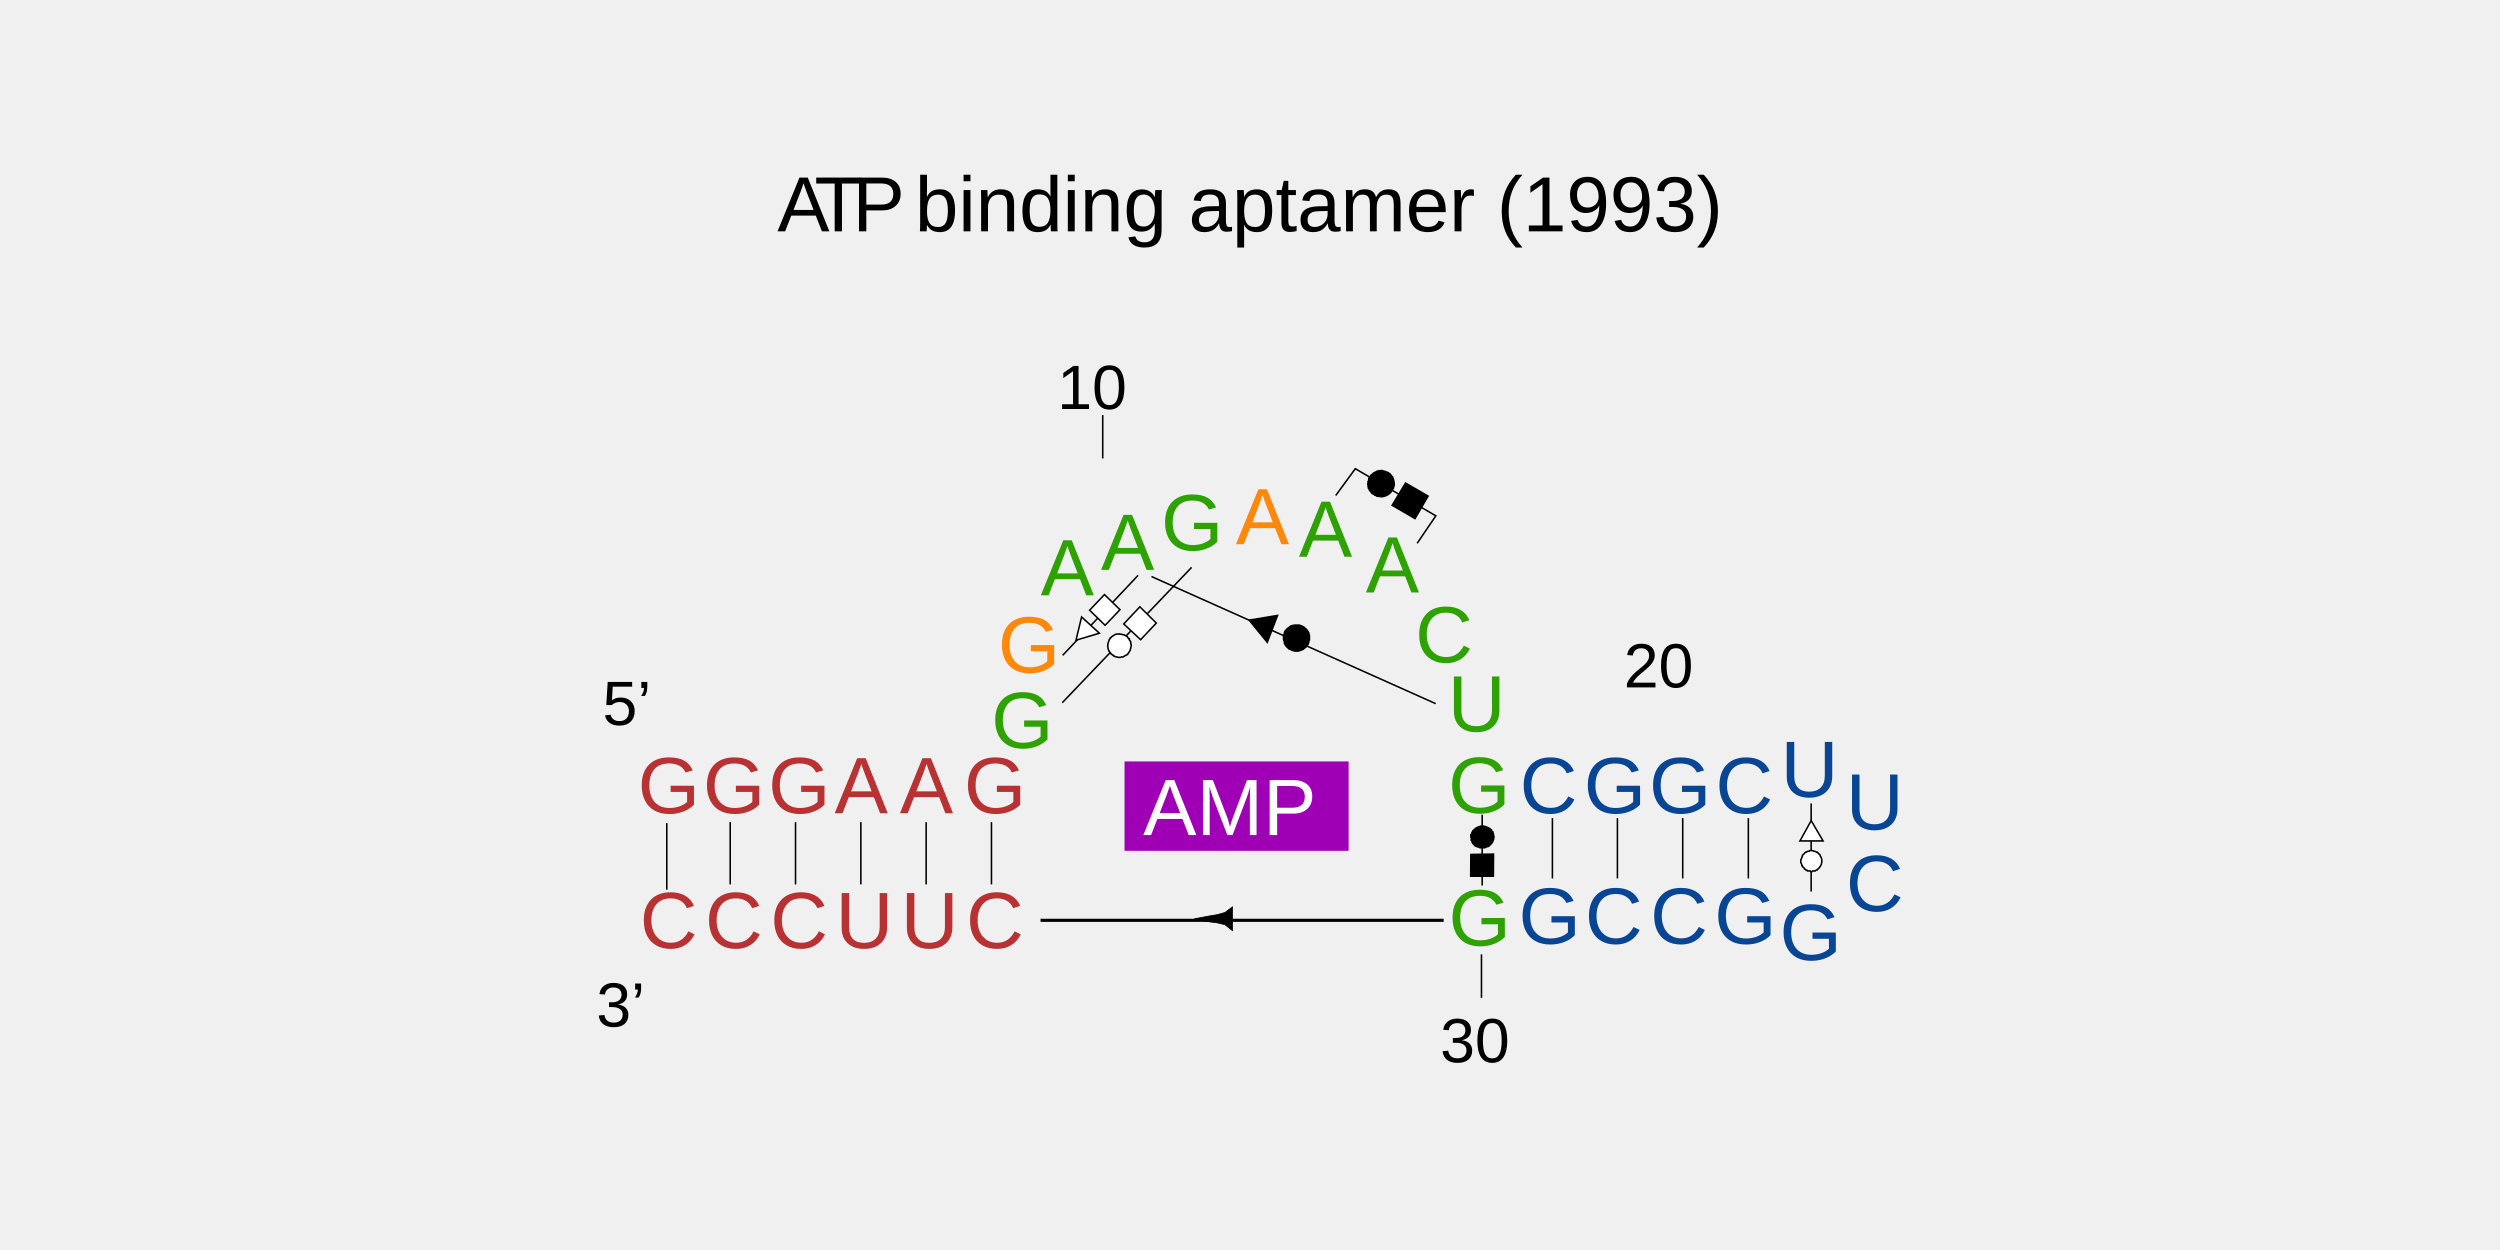
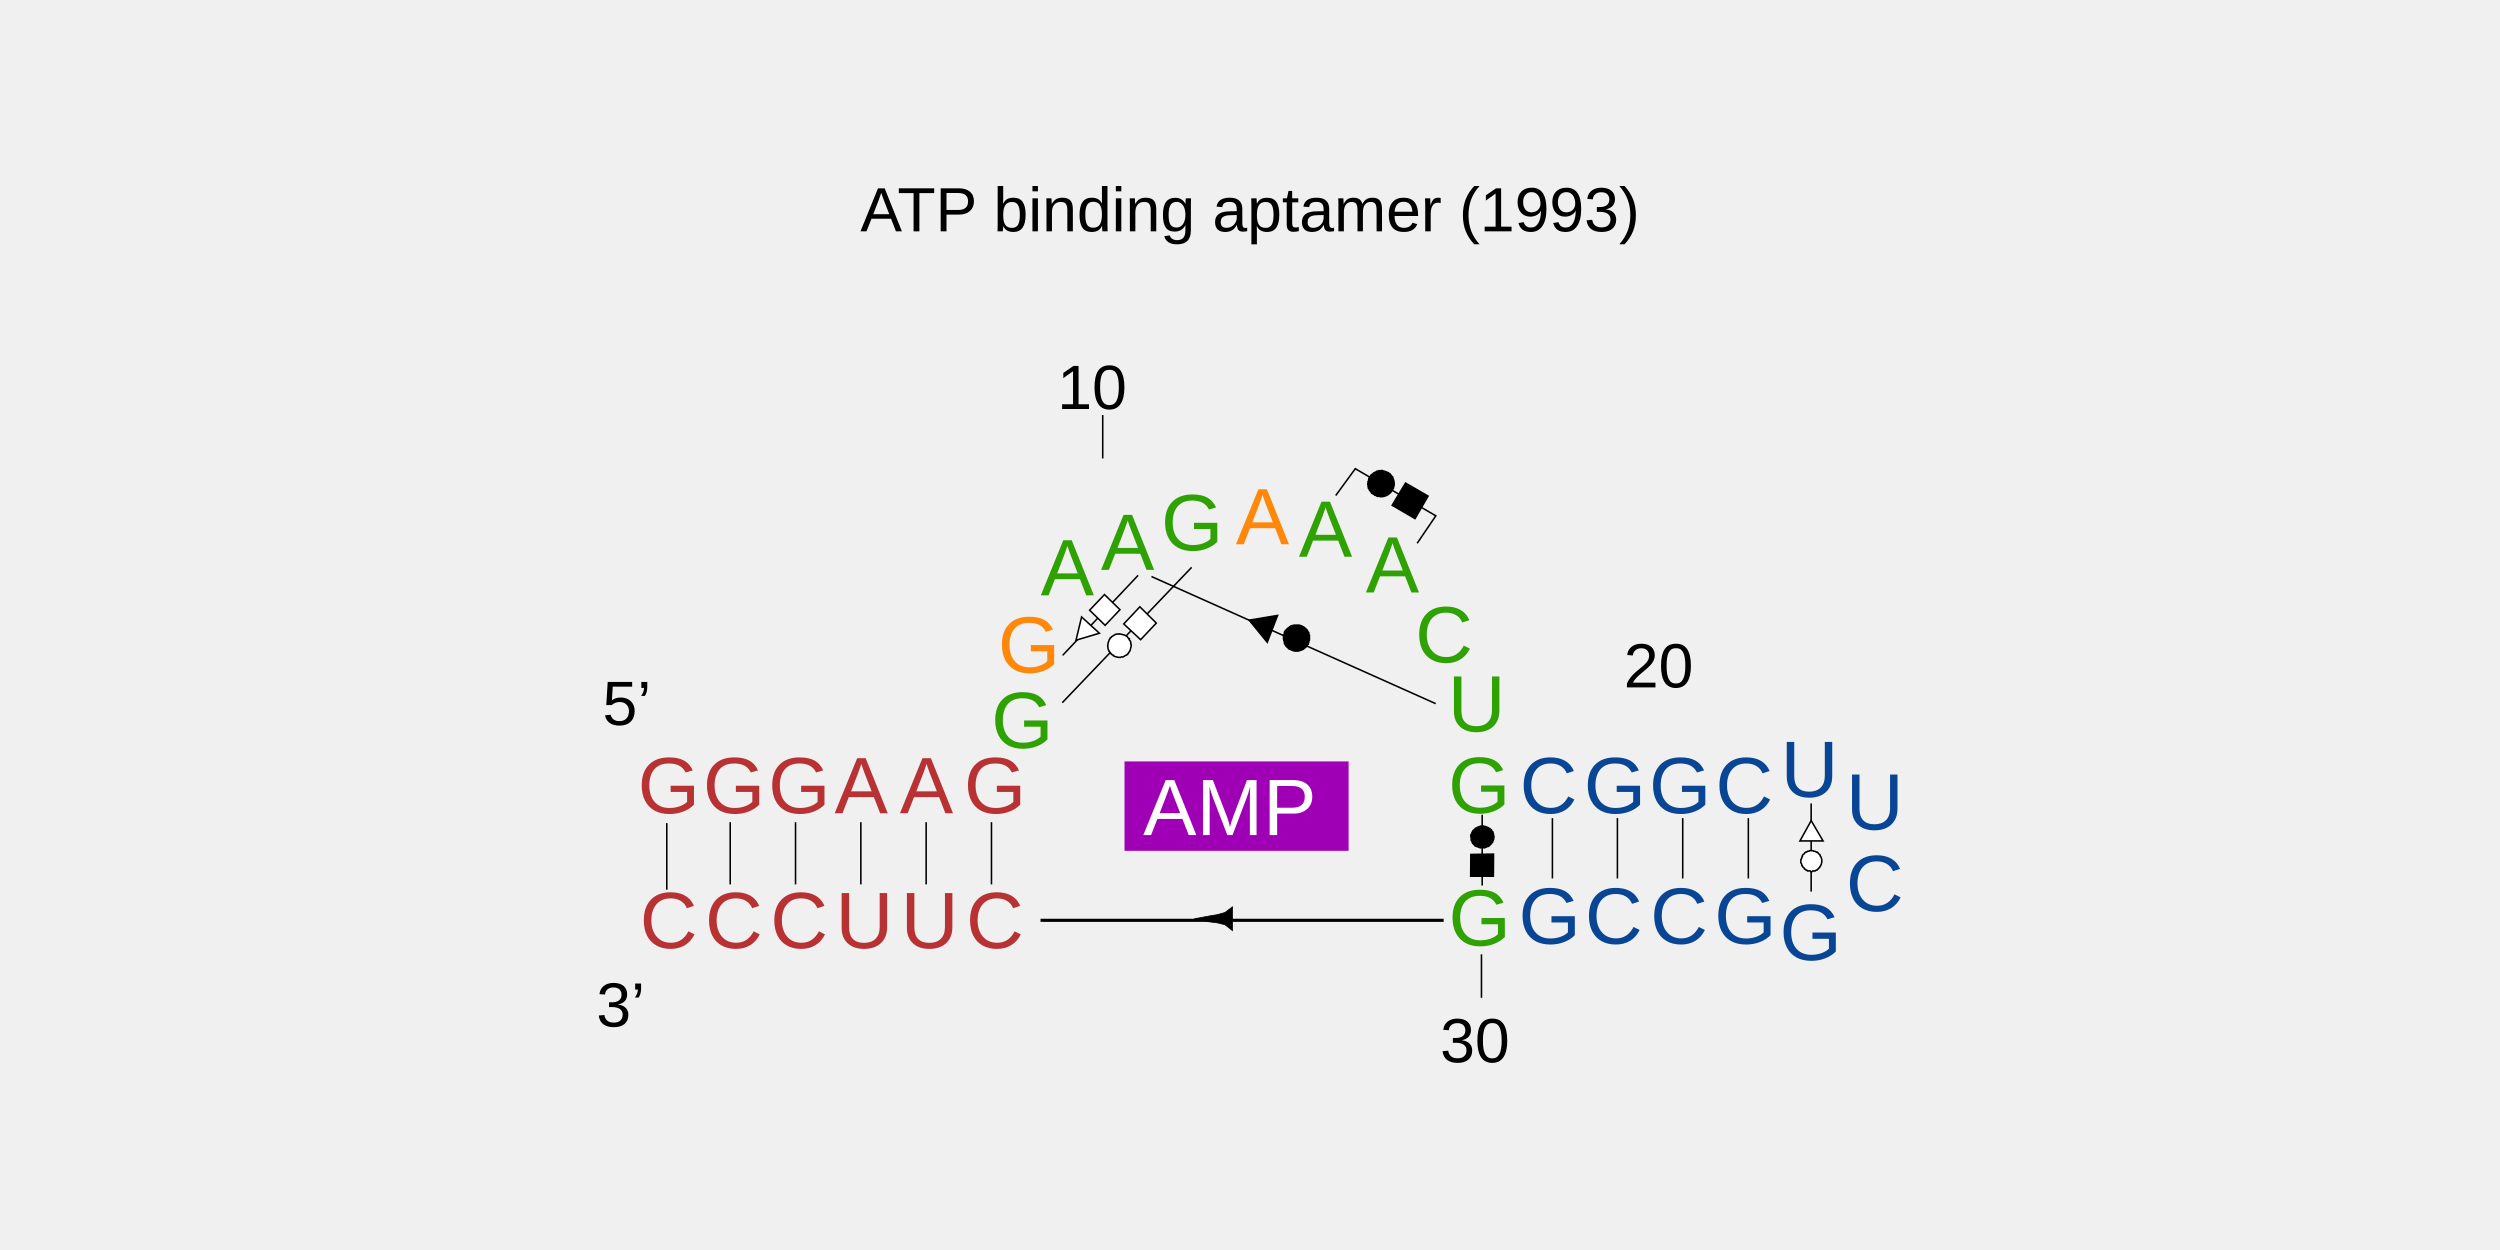
<svg xmlns="http://www.w3.org/2000/svg" id="图层_1" data-name="图层 1" viewBox="0 0 800 400">
  <defs>
    <style>
-       .cls-1, .cls-10, .cls-11, .cls-12, .cls-13, .cls-14, .cls-15, .cls-17, .cls-18, .cls-2, .cls-22, .cls-23, .cls-24, .cls-3, .cls-4, .cls-5, .cls-9 {
+       .cls-1, .cls-10, .cls-11, .cls-12, .cls-13, .cls-14, .cls-16, .cls-17, .cls-2, .cls-21, .cls-22, .cls-23, .cls-3, .cls-4, .cls-5, .cls-9 {
        isolation: isolate;
      }

-       .cls-1, .cls-2, .cls-3, .cls-5 {
-         font-size: 25px;
-       }
- 
-       .cls-1, .cls-10, .cls-11, .cls-12, .cls-13, .cls-14, .cls-15, .cls-17, .cls-18, .cls-2, .cls-22, .cls-23, .cls-24, .cls-3, .cls-5, .cls-9 {
+       .cls-1, .cls-2, .cls-23, .cls-3, .cls-5 {
+         font-size: 20px;
+       }
+ 
+       .cls-1, .cls-10, .cls-11, .cls-12, .cls-13, .cls-14, .cls-16, .cls-17, .cls-2, .cls-21, .cls-22, .cls-23, .cls-3, .cls-5, .cls-9 {
        font-family: ArialMT, Arial;
      }

      .cls-1 {
-         letter-spacing: -0.37em;
+         letter-spacing: -0.43em;
      }

      .cls-2 {
-         letter-spacing: -0.1em;
+         letter-spacing: -0.12em;
      }

      .cls-3 {
-         letter-spacing: -0.12em;
-       }
- 
-       .cls-19, .cls-21, .cls-6 {
+         letter-spacing: -0.14em;
+       }
+ 
+       .cls-18, .cls-20, .cls-6 {
        fill: none;
      }

-       .cls-16, .cls-19, .cls-20, .cls-6, .cls-7 {
+       .cls-15, .cls-18, .cls-19, .cls-6, .cls-7 {
        stroke: #000;
      }

-       .cls-16, .cls-6, .cls-7 {
+       .cls-15, .cls-6, .cls-7 {
        stroke-width: 0.5px;
      }

      .cls-8 {
        fill: #a000b5;
      }

-       .cls-10, .cls-11, .cls-12, .cls-13, .cls-15, .cls-17, .cls-18, .cls-22, .cls-23, .cls-9 {
+       .cls-10, .cls-11, .cls-12, .cls-13, .cls-14, .cls-16, .cls-17, .cls-21, .cls-22, .cls-9 {
        font-size: 25.59px;
      }

      .cls-10, .cls-9 {
        fill: #b83233;
      }

-       .cls-10, .cls-17 {
-         letter-spacing: -0.12em;
-       }
- 
-       .cls-11, .cls-13, .cls-17 {
+       .cls-10, .cls-16 {
+         letter-spacing: -0.18em;
+       }
+ 
+       .cls-11, .cls-13, .cls-16 {
        fill: #2ea103;
      }

-       .cls-12, .cls-15 {
+       .cls-12, .cls-14 {
        fill: #ff870a;
      }

      .cls-13 {
-         letter-spacing: -0.3em;
-       }
- 
-       .cls-14, .cls-24 {
-         font-size: 20px;
-       }
- 
-       .cls-15 {
        letter-spacing: -0.36em;
      }

-       .cls-16, .cls-22, .cls-23 {
+       .cls-14 {
+         letter-spacing: -0.42em;
+       }
+ 
+       .cls-15, .cls-21, .cls-22 {
        fill: #fff;
      }

+       .cls-17 {
+         fill: #084595;
+       }
+ 
      .cls-18 {
-         fill: #084595;
+         stroke-miterlimit: 10;
      }

      .cls-19 {
-         stroke-miterlimit: 10;
-       }
- 
-       .cls-20 {
        stroke-width: 0.25px;
      }

+       .cls-22 {
+         letter-spacing: -0.14em;
+       }
+ 
      .cls-23 {
-         letter-spacing: -0.12em;
-       }
- 
-       .cls-24 {
-         letter-spacing: -0.24em;
+         letter-spacing: -0.28em;
      }
    </style>
  </defs>
  <g>
-     <text class="cls-1" transform="translate(248.77 74.03)">A</text>
-     <text class="cls-2" transform="translate(260.63 74.03)">T</text>
-     <text class="cls-3" transform="translate(272.84 74.03)">P</text>
+     <text class="cls-1" transform="translate(275.31 74.03)">A</text>
+     <text class="cls-2" transform="translate(287.17 74.03)">T</text>
+     <text class="cls-3" transform="translate(299.38 74.03)">P</text>
    <g class="cls-4">
-       <text class="cls-5" transform="translate(285.82 74.03)">
+       <text class="cls-5" transform="translate(312.36 74.03)">
        <tspan xml:space="preserve"> binding aptamer (1993)</tspan>
      </text>
    </g>
  </g>
  <g id="ID000065-2">
    <line class="cls-6" x1="474.3" y1="260.7" x2="474.3" y2="283.36" />
  </g>
  <g id="ID000067-2">
    <polygon class="cls-7" points="477.88 280.38 477.93 273.32 470.67 273.42 470.62 280.39 477.88 280.38" />
  </g>
  <rect class="cls-8" x="359.85" y="243.66" width="71.7" height="28.6" />
  <g id="ID000002">
    <text class="cls-9" transform="translate(204.07 260.24)">G</text>
  </g>
  <g id="ID000003">
    <text class="cls-9" transform="translate(224.95 260.24)">G</text>
  </g>
  <g id="ID000004">
    <text class="cls-9" transform="translate(245.83 260.24)">G</text>
  </g>
  <g id="ID000005">
    <text class="cls-10" transform="translate(267.06 260.24)">A</text>
  </g>
  <g id="ID000006">
    <text class="cls-10" transform="translate(287.94 260.24)">A</text>
  </g>
  <g id="ID000007">
    <text class="cls-9" transform="translate(308.47 260.24)">G</text>
  </g>
  <g id="ID000008">
    <text class="cls-11" transform="translate(317.19 239.36)">G</text>
  </g>
  <g id="ID000009">
    <text class="cls-12" transform="translate(319.33 215.23)">G</text>
  </g>
  <g id="ID000010">
    <text class="cls-13" transform="translate(333.01 190.5)">A</text>
  </g>
  <g id="ID000011">
    <text class="cls-13" transform="translate(352.31 182.36)">A</text>
  </g>
  <g id="ID000012">
    <line class="cls-6" x1="352.87" y1="146.7" x2="352.87" y2="132.8" />
  </g>
  <g id="ID000013">
-     <text class="cls-14" transform="translate(338.34 130.87)">10</text>
+     <text class="cls-5" transform="translate(338.34 130.87)">10</text>
  </g>
  <g id="ID000014">
    <text class="cls-11" transform="translate(371.54 176.1)">G</text>
  </g>
  <g id="ID000015">
-     <text class="cls-15" transform="translate(395.46 174.17)">A</text>
+     <text class="cls-14" transform="translate(395.46 174.17)">A</text>
  </g>
  <g id="ID000016">
    <text class="cls-11" transform="translate(463.57 302.63) rotate(-0.23)">G</text>
  </g>
  <g id="ID000017">
    <line class="cls-6" x1="474.07" y1="305.4" x2="474.07" y2="319.3" />
  </g>
  <g id="ID000018">
-     <text class="cls-14" transform="translate(460.85 339.92)">30</text>
+     <text class="cls-5" transform="translate(460.85 339.92)">30</text>
  </g>
  <g id="ID000019">
    <text class="cls-9" transform="translate(309.12 303.4)">C</text>
  </g>
  <g id="ID000020">
    <text class="cls-9" transform="translate(288.24 303.4)">U</text>
  </g>
  <g id="ID000021">
    <text class="cls-9" transform="translate(267.36 303.4)">U</text>
  </g>
  <g id="ID000022">
    <text class="cls-9" transform="translate(246.48 303.4)">C</text>
  </g>
  <g id="ID000023">
    <text class="cls-9" transform="translate(225.6 303.4)">C</text>
  </g>
  <g id="ID000024">
    <text class="cls-9" transform="translate(204.72 303.4)">C</text>
  </g>
  <g id="ID000025">
    <line class="cls-6" x1="213.37" y1="263.4" x2="213.37" y2="284.7" />
  </g>
  <g id="ID000026">
    <line class="cls-6" x1="233.67" y1="263.1" x2="233.67" y2="283" />
  </g>
  <g id="ID000027">
    <line class="cls-6" x1="254.57" y1="263.1" x2="254.57" y2="283" />
  </g>
  <g id="ID000028">
    <line class="cls-6" x1="275.47" y1="263.1" x2="275.47" y2="283" />
  </g>
  <g id="ID000029">
    <line class="cls-6" x1="296.37" y1="263.1" x2="296.37" y2="283" />
  </g>
  <g id="ID000030">
    <line class="cls-6" x1="317.27" y1="263.1" x2="317.27" y2="283" />
  </g>
  <g id="ID000031">
    <line class="cls-6" x1="339.93" y1="224.86" x2="381.32" y2="181.55" />
  </g>
  <g id="ID000032">
-     <polygon class="cls-16" points="355.74 209.34 355.81 209.47 356.07 209.63 356.27 209.67 356.32 209.89 356.62 209.96 356.8 210.1 357.08 210.17 357.27 210.21 357.56 210.28 357.76 210.32 357.96 210.37 358.27 210.34 358.48 210.38 358.81 210.25 358.93 210.18 359.21 210.25 359.44 210.19 359.56 210.12 359.92 209.89 360.15 209.74 360.15 209.74 360.5 209.61 360.75 209.37 360.86 209.39 361.04 209.02 361.19 208.85 361.2 208.75 361.46 208.5 361.5 208.31 361.68 208.04 361.71 207.84 361.76 207.65 361.82 207.36 361.88 207.16 361.94 206.87 361.99 206.67 362 206.58 361.98 206.26 361.82 206.02 361.89 205.73 361.81 205.61 361.79 205.29 361.71 205.18 361.56 204.94 361.31 204.67 361.38 204.38 361.19 204.34 360.94 204.07 360.87 203.96 360.71 203.72 360.44 203.55 360.35 203.53 360.07 203.36 359.9 203.22 359.62 203.16 359.42 203.11 359.23 203.07 358.93 203 358.74 202.95 358.44 202.89 358.25 202.84 358.13 202.92 357.83 202.85 357.62 202.9 357.31 202.93 357.2 202.91 356.87 203.04 356.75 203.12 356.5 203.26 356.27 203.41 356.15 203.49 355.92 203.64 355.68 203.79 355.5 204.06 355.29 204.11 355.25 204.31 355.07 204.58 354.96 204.65 354.89 204.95 354.85 205.14 354.69 205.41 354.62 205.7 354.57 205.9 354.56 206 354.5 206.19 354.54 206.51 354.46 206.8 354.52 207.02 354.57 207.23 354.54 207.43 354.65 207.76 354.71 207.98 354.87 208.22 354.83 208.32 355.08 208.58 355.24 208.82 355.4 208.96 355.46 209.18 355.74 209.34" />
+     <polygon class="cls-15" points="355.74 209.34 355.81 209.47 356.07 209.63 356.27 209.67 356.32 209.89 356.62 209.96 356.8 210.1 357.08 210.17 357.27 210.21 357.56 210.28 357.76 210.32 357.96 210.37 358.27 210.34 358.48 210.38 358.81 210.25 358.93 210.18 359.21 210.25 359.44 210.19 359.56 210.12 359.92 209.89 360.15 209.74 360.15 209.74 360.5 209.61 360.75 209.37 360.86 209.39 361.04 209.02 361.19 208.85 361.2 208.75 361.46 208.5 361.5 208.31 361.68 208.04 361.71 207.84 361.76 207.65 361.82 207.36 361.88 207.16 361.94 206.87 361.99 206.67 362 206.58 361.98 206.26 361.82 206.02 361.89 205.73 361.81 205.61 361.79 205.29 361.71 205.18 361.56 204.94 361.31 204.67 361.38 204.38 361.19 204.34 360.94 204.07 360.87 203.96 360.71 203.72 360.44 203.55 360.35 203.53 360.07 203.36 359.9 203.22 359.62 203.16 359.42 203.11 359.23 203.07 358.93 203 358.74 202.95 358.44 202.89 358.25 202.84 358.13 202.92 357.83 202.85 357.62 202.9 357.31 202.93 357.2 202.91 356.87 203.04 356.75 203.12 356.5 203.26 356.27 203.41 356.15 203.49 355.92 203.64 355.68 203.79 355.5 204.06 355.29 204.11 355.25 204.31 355.07 204.58 354.96 204.65 354.89 204.95 354.85 205.14 354.69 205.41 354.62 205.7 354.57 205.9 354.56 206 354.5 206.19 354.54 206.51 354.46 206.8 354.52 207.02 354.57 207.23 354.54 207.43 354.65 207.76 354.71 207.98 354.87 208.22 354.83 208.32 355.08 208.58 355.24 208.82 355.4 208.96 355.46 209.18 355.74 209.34" />
  </g>
  <g id="ID000033">
-     <polygon class="cls-16" points="364.75 194.18 359.6 199.66 365 204.7 370.01 199.38 364.75 194.18" />
+     <polygon class="cls-15" points="364.75 194.18 359.6 199.66 365 204.7 370.01 199.38 364.75 194.18" />
  </g>
  <g id="ID000034">
    <line class="cls-6" x1="340.05" y1="209.71" x2="364.19" y2="184.11" />
  </g>
  <g id="ID000035">
-     <polygon class="cls-16" points="344.32 204.86 351.8 202.63 346.11 197.43 344.32 204.86" />
+     <polygon class="cls-15" points="344.32 204.86 351.8 202.63 346.11 197.43 344.32 204.86" />
  </g>
  <g id="ID000036">
-     <polygon class="cls-16" points="353.43 190.26 348.68 195.26 353.64 200.1 358.39 195.1 353.43 190.26" />
+     <polygon class="cls-15" points="353.43 190.26 348.68 195.26 353.64 200.1 358.39 195.1 353.43 190.26" />
  </g>
  <g id="ID000037">
    <line class="cls-6" x1="368.47" y1="184.49" x2="459.42" y2="225.17" />
  </g>
  <g id="ID000038">
    <polygon class="cls-7" points="399.73 198.44 405.52 205.54 408.82 196.94 399.73 198.44" />
  </g>
  <g id="ID000039">
    <polygon class="cls-7" points="418.82 205.54 418.82 205.34 418.82 205.04 419.02 204.84 419.02 204.54 419.02 204.34 419.02 204.04 419.02 203.84 419.02 203.44 419.02 203.24 418.82 202.94 418.82 202.74 418.82 202.44 418.63 202.24 418.52 202.04 418.32 201.74 418.23 201.54 418.02 201.44 417.82 201.14 417.63 201.04 417.52 200.94 417.23 200.64 417.02 200.54 416.63 200.44 416.52 200.24 416.32 200.24 416.02 200.14 415.82 200.04 415.52 200.04 415.32 200.04 415.02 200.04 414.63 200.04 414.32 200.04 414.13 200.04 413.82 200.14 413.63 200.14 413.32 200.24 413.13 200.24 413.02 200.44 412.73 200.54 412.52 200.74 412.23 200.94 412.13 201.04 411.82 201.24 411.73 201.44 411.52 201.64 411.32 201.74 411.23 202.04 411.02 202.24 411.02 202.54 411.02 202.74 410.82 203.04 410.82 203.34 410.73 203.54 410.73 203.84 410.73 204.04 410.73 204.34 410.73 204.54 410.82 204.84 410.82 205.04 411.02 205.34 411.02 205.54 411.02 205.94 411.23 206.14 411.32 206.44 411.52 206.54 411.52 206.74 411.82 207.04 412.02 207.24 412.23 207.24 412.32 207.54 412.63 207.74 412.82 207.74 413.13 207.94 413.32 208.04 413.63 208.04 413.82 208.24 414.13 208.24 414.32 208.34 414.63 208.34 414.93 208.34 415.13 208.34 415.43 208.34 415.63 208.24 415.93 208.24 416.13 208.04 416.43 208.04 416.63 207.94 417.02 207.74 417.13 207.74 417.32 207.44 417.63 207.24 417.73 207.24 418.02 206.94 418.13 206.74 418.23 206.54 418.52 206.24 418.63 206.14 418.63 205.94 418.82 205.54" />
  </g>
  <g id="ID000046">
-     <text class="cls-17" transform="translate(415.64 178.15)">A</text>
+     <text class="cls-16" transform="translate(415.64 178.15)">A</text>
  </g>
  <g id="ID000047">
-     <text class="cls-17" transform="translate(437.06 189.59)">A</text>
+     <text class="cls-16" transform="translate(437.06 189.59)">A</text>
  </g>
  <g id="ID000048">
    <text class="cls-11" transform="translate(452.85 211.97)">C</text>
  </g>
  <g id="ID000049">
    <text class="cls-11" transform="translate(463.29 234.07)">U</text>
  </g>
  <g id="ID000050">
    <text class="cls-11" transform="translate(463.41 260.16)">G</text>
  </g>
  <g id="ID000051">
-     <text class="cls-18" transform="translate(486.29 260.24)">C</text>
+     <text class="cls-17" transform="translate(486.29 260.24)">C</text>
  </g>
  <g id="ID000052">
-     <text class="cls-18" transform="translate(506.82 260.24)">G</text>
+     <text class="cls-17" transform="translate(506.82 260.24)">G</text>
  </g>
  <g id="ID000053">
-     <text class="cls-18" transform="translate(527.7 260.24)">G</text>
+     <text class="cls-17" transform="translate(527.7 260.24)">G</text>
  </g>
  <g id="ID000055">
-     <text class="cls-14" transform="translate(519.62 219.96)">20</text>
+     <text class="cls-5" transform="translate(519.62 219.96)">20</text>
  </g>
  <g id="ID000056">
-     <text class="cls-18" transform="translate(548.93 260.24)">C</text>
+     <text class="cls-17" transform="translate(548.93 260.24)">C</text>
  </g>
  <g id="ID000057">
-     <text class="cls-18" transform="translate(569.8 255.02)">U</text>
+     <text class="cls-17" transform="translate(569.8 255.02)">U</text>
  </g>
  <g id="ID000058">
-     <text class="cls-18" transform="translate(590.68 265.46)">U</text>
+     <text class="cls-17" transform="translate(590.68 265.46)">U</text>
  </g>
  <g id="ID000059">
-     <text class="cls-18" transform="translate(590.68 291.56)">C</text>
+     <text class="cls-17" transform="translate(590.68 291.56)">C</text>
  </g>
  <g id="ID000060">
-     <text class="cls-18" transform="translate(569.46 307.22)">G</text>
+     <text class="cls-17" transform="translate(569.46 307.22)">G</text>
  </g>
  <g id="ID000061">
-     <text class="cls-18" transform="translate(548.57 302)">G</text>
+     <text class="cls-17" transform="translate(548.57 302)">G</text>
  </g>
  <g id="ID000062">
-     <text class="cls-18" transform="translate(528.05 302)">C</text>
+     <text class="cls-17" transform="translate(528.05 302)">C</text>
  </g>
  <g id="ID000063">
-     <text class="cls-18" transform="translate(507.17 302)">C</text>
+     <text class="cls-17" transform="translate(507.17 302)">C</text>
  </g>
  <g id="ID000064">
-     <text class="cls-18" transform="translate(485.94 302)">G</text>
+     <text class="cls-17" transform="translate(485.94 302)">G</text>
  </g>
  <g id="ID000065">
    <line class="cls-6" x1="433.6" y1="149.93" x2="459.44" y2="165.06" />
  </g>
  <g id="ID000066">
    <polygon class="cls-7" points="438.37 152.66 438.19 152.88 438.02 153.11 437.98 153.42 438.01 153.72 437.85 153.95 437.76 154.06 437.81 154.36 437.67 154.78 437.69 154.98 437.75 155.28 437.77 155.47 437.81 155.77 437.85 155.97 437.89 156.26 438.13 156.53 438.17 156.73 438.31 157.01 438.54 157.18 438.67 157.36 438.8 157.54 438.94 157.83 439.26 157.98 439.38 158.06 439.7 158.22 439.94 158.48 440.14 158.46 440.46 158.61 440.49 158.71 440.81 158.86 441.11 158.81 441.31 158.78 441.63 158.94 441.82 158.91 442.14 158.96 442.33 158.93 442.63 158.89 442.83 158.86 443.12 158.72 443.5 158.66 443.77 158.41 443.88 158.4 444.07 158.37 444.35 158.13 444.52 158 444.8 157.75 444.88 157.74 445.14 157.4 445.31 157.17 445.38 156.96 445.56 156.83 445.62 156.52 445.88 156.28 445.95 156.06 445.93 155.87 446.07 155.54 446.14 155.33 446.11 155.03 446.15 154.72 446.13 154.52 446.07 154.22 446.02 153.83 445.99 153.63 445.85 153.35 445.81 153.15 445.68 152.87 445.63 152.57 445.4 152.4 445.29 152.32 445.14 152.04 444.92 151.87 444.77 151.59 444.46 151.53 444.31 151.25 444 151.2 443.89 151.12 443.68 151.04 443.36 150.89 443.13 150.82 442.82 150.77 442.62 150.7 442.3 150.55 442.1 150.58 441.8 150.62 441.6 150.65 441.29 150.6 441 150.74 440.81 150.77 440.5 150.81 440.35 151.04 440.05 151.09 439.87 151.22 439.57 151.36 439.39 151.49 439.24 151.72 438.94 151.86 438.76 151.99 438.62 152.31 438.43 152.44 438.37 152.66" />
  </g>
  <g id="ID000067">
    <polygon class="cls-7" points="456.98 158.75 449.77 154.58 445.49 161.69 452.81 165.95 456.98 158.75" />
  </g>
  <g id="ID000068">
    <line class="cls-6" x1="496.77" y1="261.8" x2="496.77" y2="281.1" />
  </g>
  <g id="ID000069">
    <line class="cls-6" x1="517.57" y1="261.8" x2="517.57" y2="281.1" />
  </g>
  <g id="ID000070">
    <line class="cls-6" x1="538.47" y1="261.8" x2="538.47" y2="281.1" />
  </g>
  <g id="ID000071">
    <line class="cls-6" x1="559.47" y1="261.8" x2="559.47" y2="281.1" />
  </g>
  <g id="ID000072">
    <line class="cls-6" x1="579.57" y1="257.1" x2="579.57" y2="285.3" />
  </g>
  <g id="ID000073">
-     <polygon class="cls-16" points="579.58 262.6 575.98 269.1 583.38 269.1 579.58 262.6" />
+     <polygon class="cls-15" points="579.58 262.6 575.98 269.1 583.38 269.1 579.58 262.6" />
  </g>
  <g id="ID000074">
-     <polygon class="cls-16" points="579.58 278.9 579.88 278.9 580.08 278.7 580.27 278.7 580.38 278.7 580.67 278.7 580.88 278.7 581.08 278.5 581.27 278.4 581.48 278.4 581.58 278.2 581.77 278.1 581.98 277.9 582.08 277.7 582.27 277.6 582.27 277.5 582.48 277.2 582.58 277.1 582.58 277 582.77 276.7 582.88 276.4 582.88 276.4 582.88 276.1 582.98 275.9 582.98 275.7 582.98 275.4 582.98 275.3 582.98 275.1 582.88 274.8 582.88 274.7 582.77 274.4 582.77 274.3 582.58 274.1 582.48 273.9 582.48 273.7 582.27 273.5 582.27 273.4 581.98 273.2 581.77 273 581.77 272.9 581.58 272.7 581.27 272.7 581.17 272.6 580.88 272.5 580.77 272.4 580.58 272.4 580.38 272.4 580.08 272.2 579.88 272.2 579.77 272.2 579.58 272.2 579.27 272.2 579.08 272.2 578.88 272.4 578.77 272.4 578.48 272.4 578.38 272.5 578.08 272.6 577.98 272.7 577.77 272.7 577.58 272.9 577.48 273 577.38 273.2 577.08 273.4 576.98 273.5 576.77 273.7 576.77 273.9 576.77 274.1 576.58 274.3 576.58 274.4 576.48 274.7 576.48 274.8 576.27 275.1 576.27 275.3 576.27 275.4 576.27 275.7 576.27 275.9 576.27 276.1 576.48 276.4 576.48 276.4 576.58 276.7 576.58 277 576.77 277.1 576.77 277.2 576.98 277.5 577.08 277.6 577.27 277.7 577.38 277.9 577.48 278.1 577.77 278.2 577.88 278.4 577.98 278.4 578.27 278.5 578.38 278.7 578.58 278.7 578.77 278.7 578.98 278.7 579.27 278.7 579.38 278.9 579.58 278.9" />
+     <polygon class="cls-15" points="579.58 278.9 579.88 278.9 580.08 278.7 580.27 278.7 580.38 278.7 580.67 278.7 580.88 278.7 581.08 278.5 581.27 278.4 581.48 278.4 581.58 278.2 581.77 278.1 581.98 277.9 582.08 277.7 582.27 277.6 582.27 277.5 582.48 277.2 582.58 277.1 582.58 277 582.77 276.7 582.88 276.4 582.88 276.4 582.88 276.1 582.98 275.9 582.98 275.7 582.98 275.4 582.98 275.3 582.98 275.1 582.88 274.8 582.88 274.7 582.77 274.4 582.77 274.3 582.58 274.1 582.48 273.9 582.48 273.7 582.27 273.5 582.27 273.4 581.98 273.2 581.77 273 581.77 272.9 581.58 272.7 581.27 272.7 581.17 272.6 580.88 272.5 580.77 272.4 580.58 272.4 580.38 272.4 580.08 272.2 579.88 272.2 579.77 272.2 579.58 272.2 579.27 272.2 579.08 272.2 578.88 272.4 578.77 272.4 578.48 272.4 578.38 272.5 578.08 272.6 577.98 272.7 577.77 272.7 577.58 272.9 577.48 273 577.38 273.2 577.08 273.4 576.98 273.5 576.77 273.7 576.77 273.9 576.77 274.1 576.58 274.3 576.58 274.4 576.48 274.7 576.48 274.8 576.27 275.1 576.27 275.3 576.27 275.4 576.27 275.7 576.27 275.9 576.27 276.1 576.48 276.4 576.48 276.4 576.58 276.7 576.58 277 576.77 277.1 576.77 277.2 576.98 277.5 577.08 277.6 577.27 277.7 577.38 277.9 577.48 278.1 577.77 278.2 577.88 278.4 577.98 278.4 578.27 278.5 578.38 278.7 578.58 278.7 578.77 278.7 578.98 278.7 579.27 278.7 579.38 278.9 579.58 278.9" />
  </g>
  <g id="ID000076">
-     <line class="cls-19" x1="461.97" y1="294.5" x2="332.97" y2="294.5" />
+     <line class="cls-18" x1="461.97" y1="294.5" x2="332.97" y2="294.5" />
  </g>
  <g id="ID000077">
-     <polygon class="cls-20" points="394.38 297.8 391.98 295.9 389.48 295.3 387.07 295 382.18 294 387.07 293.1 389.48 292.7 391.98 292 394.38 290.2 394.38 297.8" />
-   </g>
-   <rect class="cls-21" x="365.75" y="245.16" width="71.2" height="28.8" />
+     <polygon class="cls-19" points="394.38 297.8 391.98 295.9 389.48 295.3 387.07 295 382.18 294 387.07 293.1 389.48 292.7 391.98 292 394.38 290.2 394.38 297.8" />
+   </g>
+   <rect class="cls-20" x="365.75" y="245.16" width="71.2" height="28.8" />
  <g>
-     <text class="cls-22" transform="translate(365.81 267.22)">AM</text>
-     <text class="cls-23" transform="translate(404.2 267.22)">P</text>
+     <text class="cls-21" transform="translate(365.81 267.22)">AM</text>
+     <text class="cls-22" transform="translate(404.2 267.22)">P</text>
  </g>
  <g>
-     <text class="cls-14" transform="translate(190.83 328.5)">3</text>
-     <text class="cls-24" transform="translate(201.95 328.5)">’</text>
+     <text class="cls-5" transform="translate(190.83 328.5)">3</text>
+     <text class="cls-23" transform="translate(201.95 328.5)">’</text>
  </g>
  <g id="ID000066-2">
    <polygon class="cls-7" points="474.42 264.39 474.13 264.37 473.87 264.34 473.61 264.4 473.46 264.6 473.19 264.57 473.02 264.6 472.95 264.7 472.55 264.88 472.38 264.99 472.13 265.05 472 265.25 471.83 265.37 471.69 265.56 471.45 265.7 471.32 265.9 471.25 266 471.13 266.28 471 266.48 471.02 266.64 470.89 266.84 470.75 267.04 470.63 267.32 470.67 267.48 470.71 267.72 470.69 267.98 470.82 268.21 470.79 268.47 470.81 268.55 470.77 268.81 470.9 269.04 471.01 269.1 471.08 269.43 471.12 269.59 471.25 269.82 471.38 269.96 471.5 270.1 471.71 270.31 471.81 270.37 472.07 270.74 472.33 270.69 472.36 270.77 472.56 270.9 472.86 271 473.05 271.05 473.33 271.16 473.44 271.22 473.81 271.31 473.99 271.27 474.25 271.22 474.44 271.26 474.61 271.23 474.99 271.32 475.15 271.28 475.31 271.16 475.56 271.11 475.81 270.97 475.96 270.86 476.24 270.88 476.39 270.76 476.63 270.63 476.83 270.33 477.07 270.19 477.13 270.01 477.29 269.9 477.4 269.62 477.57 269.58 477.69 269.3 477.67 269.14 477.81 268.94 477.93 268.66 477.99 268.56 477.93 268.23 478.06 268.04 477.93 267.81 478.06 267.61 477.94 267.47 477.98 267.2 477.83 266.98 477.87 266.72 477.75 266.57 477.76 266.23 477.56 266.1 477.44 265.96 477.31 265.82 477.26 265.57 477.06 265.45 476.86 265.32 476.71 265.1 476.55 265.13 476.32 264.92 476.12 264.8 475.93 264.75 475.71 264.63 475.54 264.58 475.32 264.46 475.05 264.43 474.8 264.48 474.56 264.28 474.42 264.39" />
  </g>
  <g>
-     <text class="cls-14" transform="translate(192.81 231.99)">5</text>
-     <text class="cls-24" transform="translate(203.93 231.99)">’</text>
+     <text class="cls-5" transform="translate(192.81 231.99)">5</text>
+     <text class="cls-23" transform="translate(203.93 231.99)">’</text>
  </g>
  <line class="cls-6" x1="433.83" y1="149.8" x2="427.43" y2="158.57" />
  <line class="cls-6" x1="459.6" y1="164.86" x2="453.5" y2="173.85" />
</svg>
